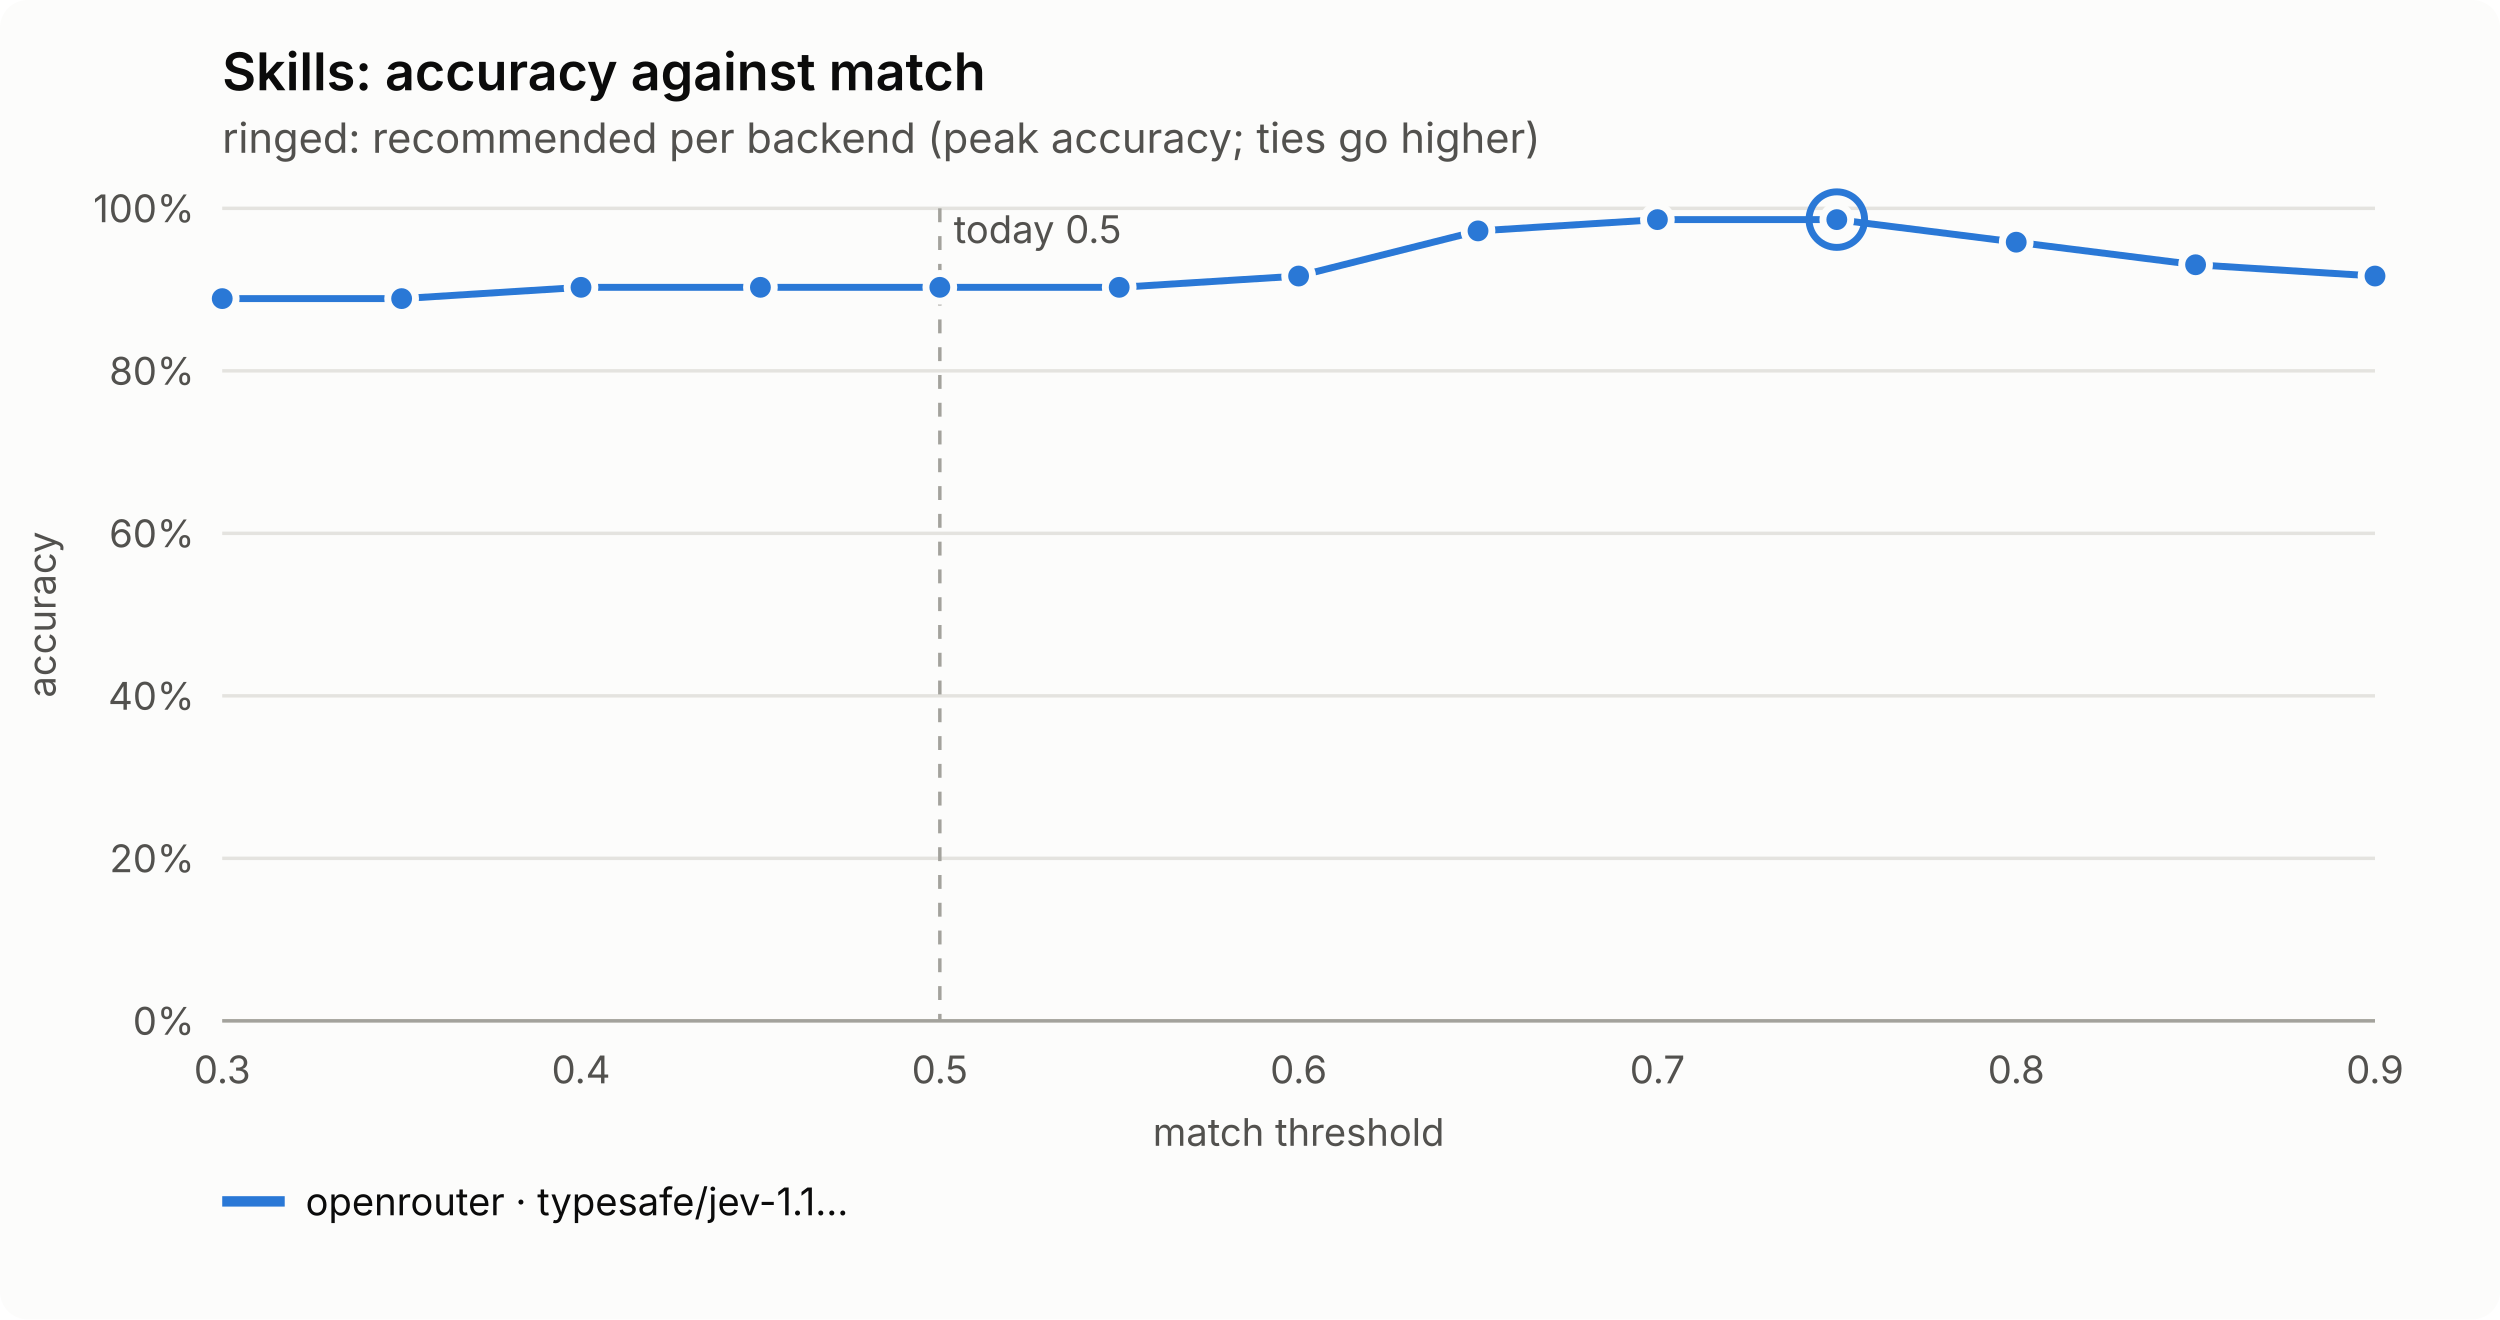
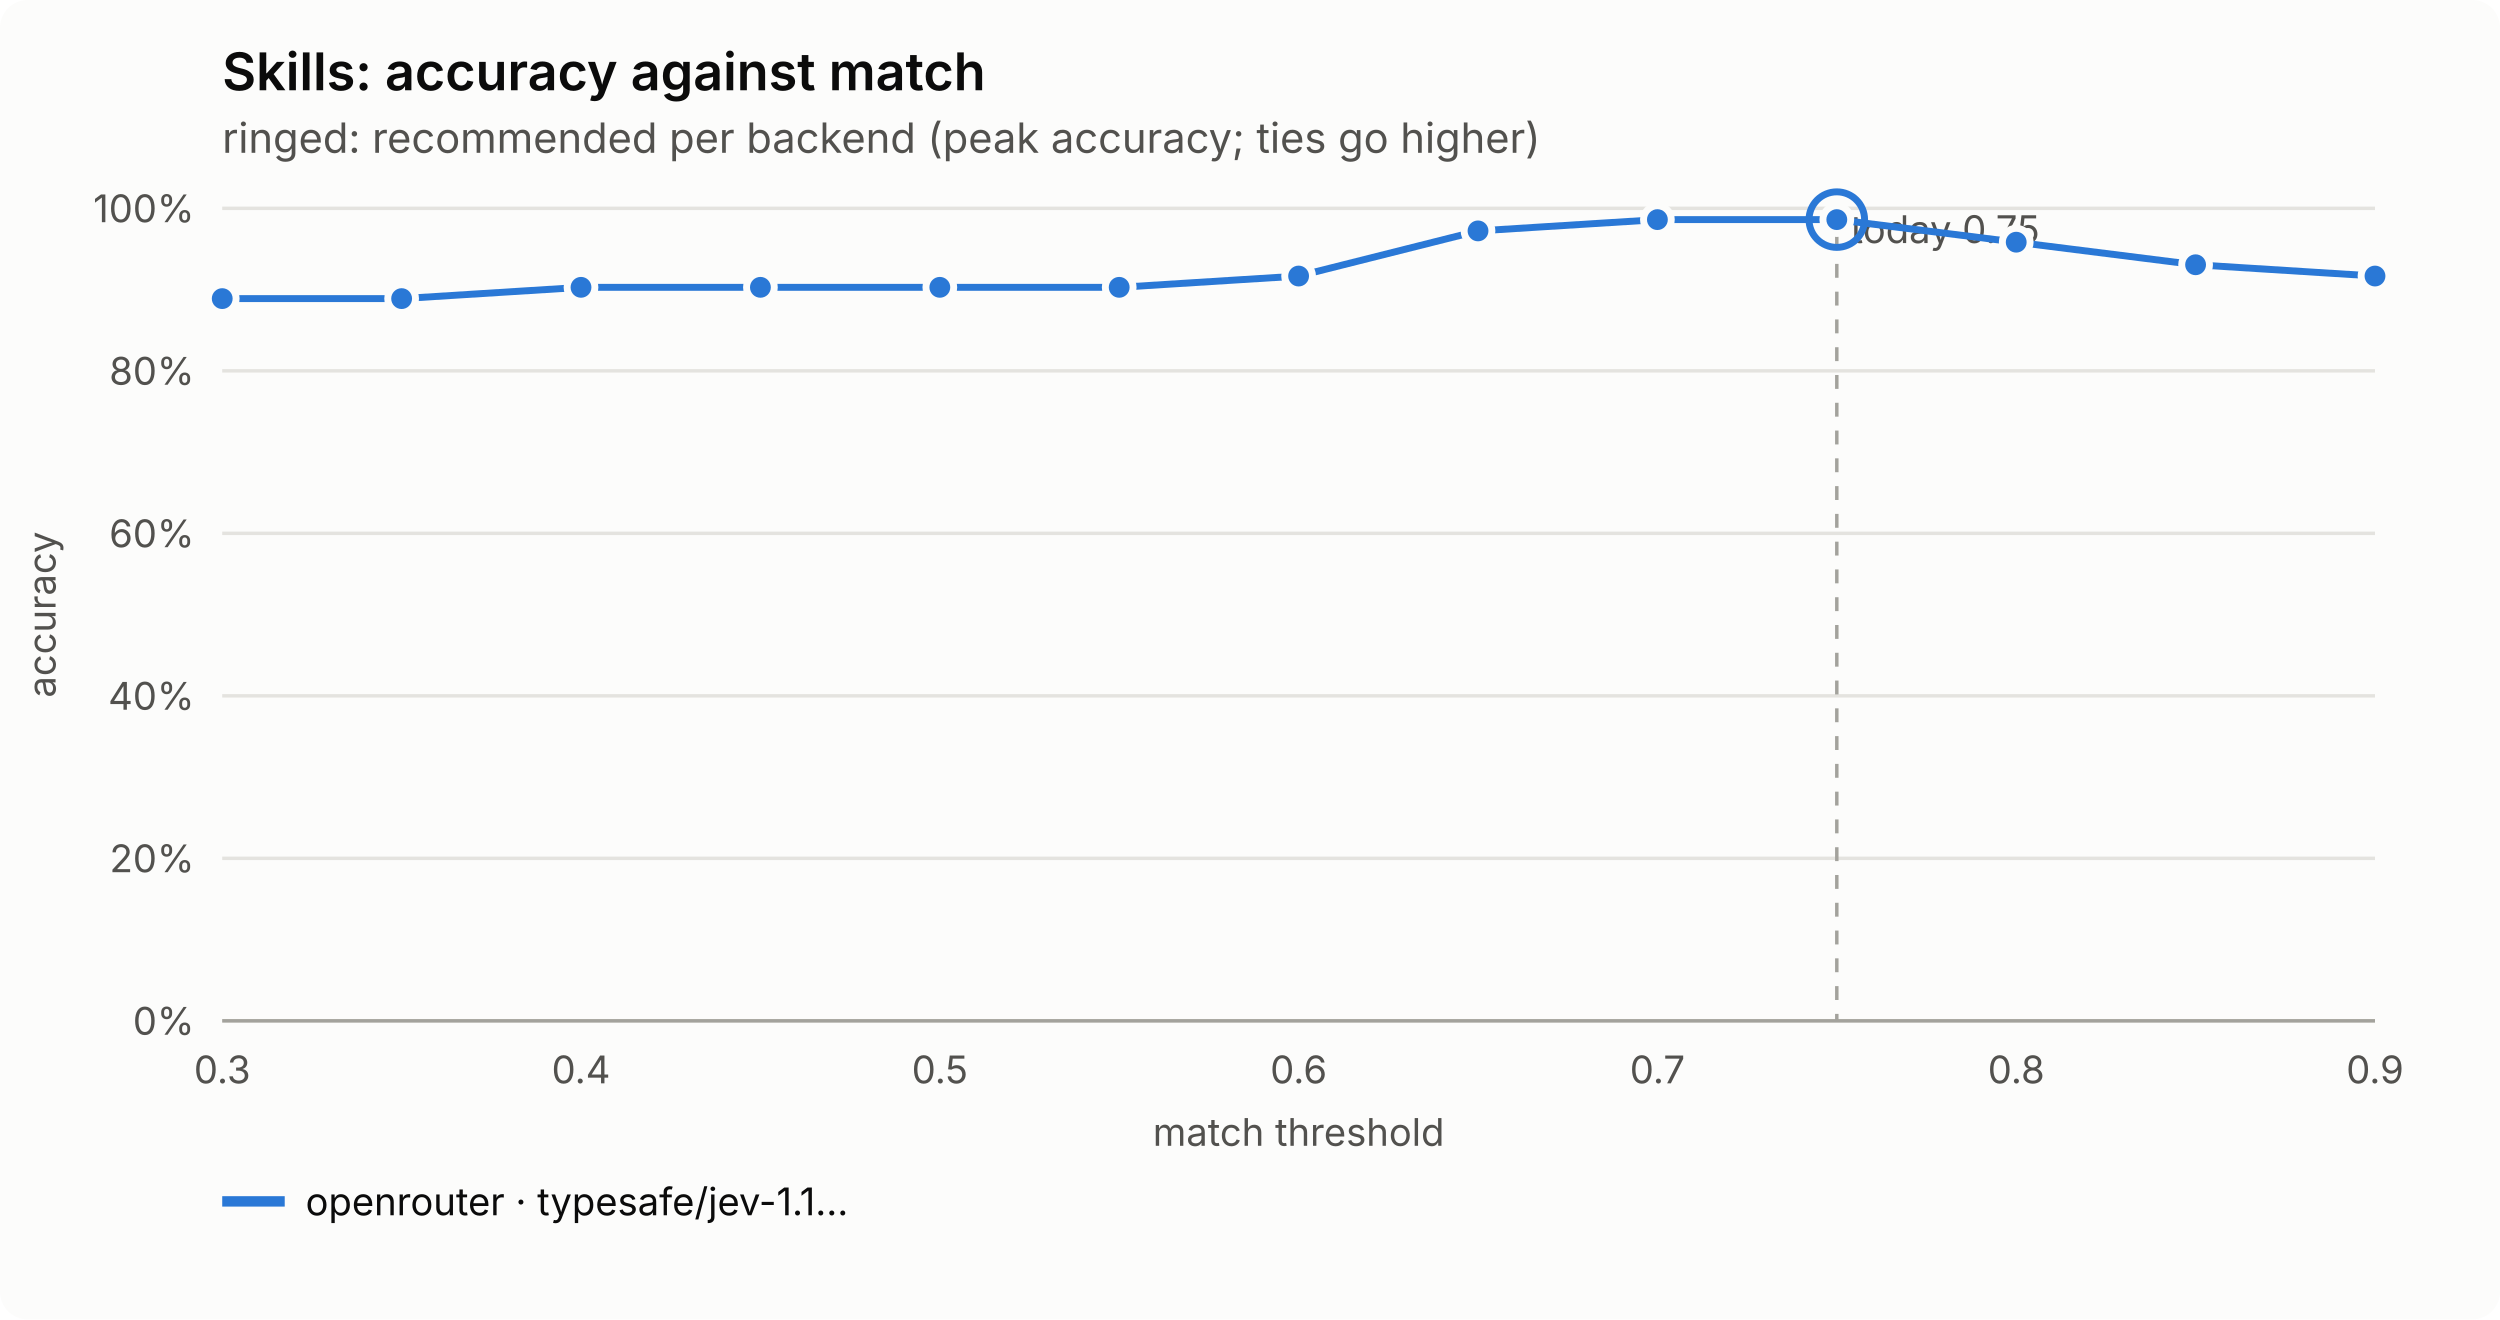
<svg xmlns="http://www.w3.org/2000/svg" viewBox="0 0 720 380" width="720" height="380" role="img" aria-label="Skills: accuracy against match">
  <style>
text{font-family:system-ui,-apple-system,"Segoe UI",sans-serif}
.t{font-size:15px;font-weight:600}.st{font-size:12px}.ax{font-size:11px}.lab{font-size:11px}
.g,.a,.guide{stroke-width:1}.guide{stroke-dasharray:4 4}.fake{font-size:13px;font-weight:700}
.bg{fill:#fcfcfb}.dot{stroke:#fcfcfb}text{fill:#0b0b0b}.st,.ax{fill:#52514e}.g{stroke:#e4e3df}.a,.guide{stroke:#a3a29c}.l1{stroke:#2a78d6}.d1{fill:#2a78d6}.fake{fill:#c43534}
@media (prefers-color-scheme: dark){.bg{fill:#1a1a19}.dot{stroke:#1a1a19}text{fill:#f0efec}.st,.ax{fill:#c3c2b7}.g{stroke:#353532}.a,.guide{stroke:#6b6a64}.l1{stroke:#3987e5}.d1{fill:#3987e5}.fake{fill:#e66767}}
</style>
  <rect width="720" height="380" rx="8" class="bg" />
  <text class="t" x="64" y="26">Skills: accuracy against match</text>
  <text class="st" x="64" y="44">ringed: recommended per backend (peak accuracy; ties go higher)</text>
  <line class="g" x1="64" x2="684" y1="294" y2="294" />
  <text class="ax" x="56" y="298" text-anchor="end">0%</text>
  <line class="g" x1="64" x2="684" y1="247.2" y2="247.2" />
  <text class="ax" x="56" y="251.2" text-anchor="end">20%</text>
  <line class="g" x1="64" x2="684" y1="200.4" y2="200.4" />
  <text class="ax" x="56" y="204.4" text-anchor="end">40%</text>
  <line class="g" x1="64" x2="684" y1="153.6" y2="153.6" />
  <text class="ax" x="56" y="157.6" text-anchor="end">60%</text>
  <line class="g" x1="64" x2="684" y1="106.8" y2="106.8" />
  <text class="ax" x="56" y="110.8" text-anchor="end">80%</text>
  <line class="g" x1="64" x2="684" y1="60" y2="60" />
  <text class="ax" x="56" y="64" text-anchor="end">100%</text>
  <text class="ax" x="64" y="312" text-anchor="middle">0.3</text>
  <text class="ax" x="167.33" y="312" text-anchor="middle">0.4</text>
  <text class="ax" x="270.67" y="312" text-anchor="middle">0.5</text>
  <text class="ax" x="374" y="312" text-anchor="middle">0.6</text>
  <text class="ax" x="477.33" y="312" text-anchor="middle">0.7</text>
  <text class="ax" x="580.67" y="312" text-anchor="middle">0.8</text>
  <text class="ax" x="684" y="312" text-anchor="middle">0.9</text>
  <line class="a" x1="64" x2="684" y1="294" y2="294" />
  <text class="ax" x="374" y="330" text-anchor="middle">match threshold</text>
  <text class="ax" transform="translate(16 177) rotate(-90)" text-anchor="middle">accuracy</text>
-   <line class="guide" x1="270.67" x2="270.67" y1="60" y2="294" />
-   <text class="ax" x="274.67" y="70">today 0.5</text>
+   <line class="guide" x1="529" x2="529" y1="60" y2="294" />
+   <text class="ax" x="533" y="70">today 0.75</text>
  <polyline class="l1" fill="none" stroke-width="2" stroke-linejoin="round" points="64,86 115.67,86 167.33,82.75 219,82.75 270.67,82.75 322.33,82.75 374,79.5 425.67,66.5 477.33,63.25 529,63.25 580.67,69.75 632.33,76.25 684,79.5" />
  <circle class="d1 dot" cx="64" cy="86" r="4" stroke-width="2" />
  <circle class="d1 dot" cx="115.67" cy="86" r="4" stroke-width="2" />
  <circle class="d1 dot" cx="167.33" cy="82.75" r="4" stroke-width="2" />
  <circle class="d1 dot" cx="219" cy="82.75" r="4" stroke-width="2" />
  <circle class="d1 dot" cx="270.67" cy="82.75" r="4" stroke-width="2" />
  <circle class="d1 dot" cx="322.33" cy="82.75" r="4" stroke-width="2" />
  <circle class="d1 dot" cx="374" cy="79.5" r="4" stroke-width="2" />
  <circle class="d1 dot" cx="425.67" cy="66.5" r="4" stroke-width="2" />
  <circle class="d1 dot" cx="477.33" cy="63.25" r="4" stroke-width="2" />
  <circle class="d1 dot" cx="529" cy="63.25" r="4" stroke-width="2" />
  <circle class="d1 dot" cx="580.67" cy="69.75" r="4" stroke-width="2" />
  <circle class="d1 dot" cx="632.33" cy="76.25" r="4" stroke-width="2" />
  <circle class="d1 dot" cx="684" cy="79.5" r="4" stroke-width="2" />
  <circle class="l1" cx="529" cy="63.25" r="8" fill="none" stroke-width="2" />
  <line x1="64" x2="82" y1="346" y2="346" class="l1" stroke-width="3" />
  <text class="lab" x="88" y="350">openrouter · typesafe/jev-1.1…</text>
</svg>
